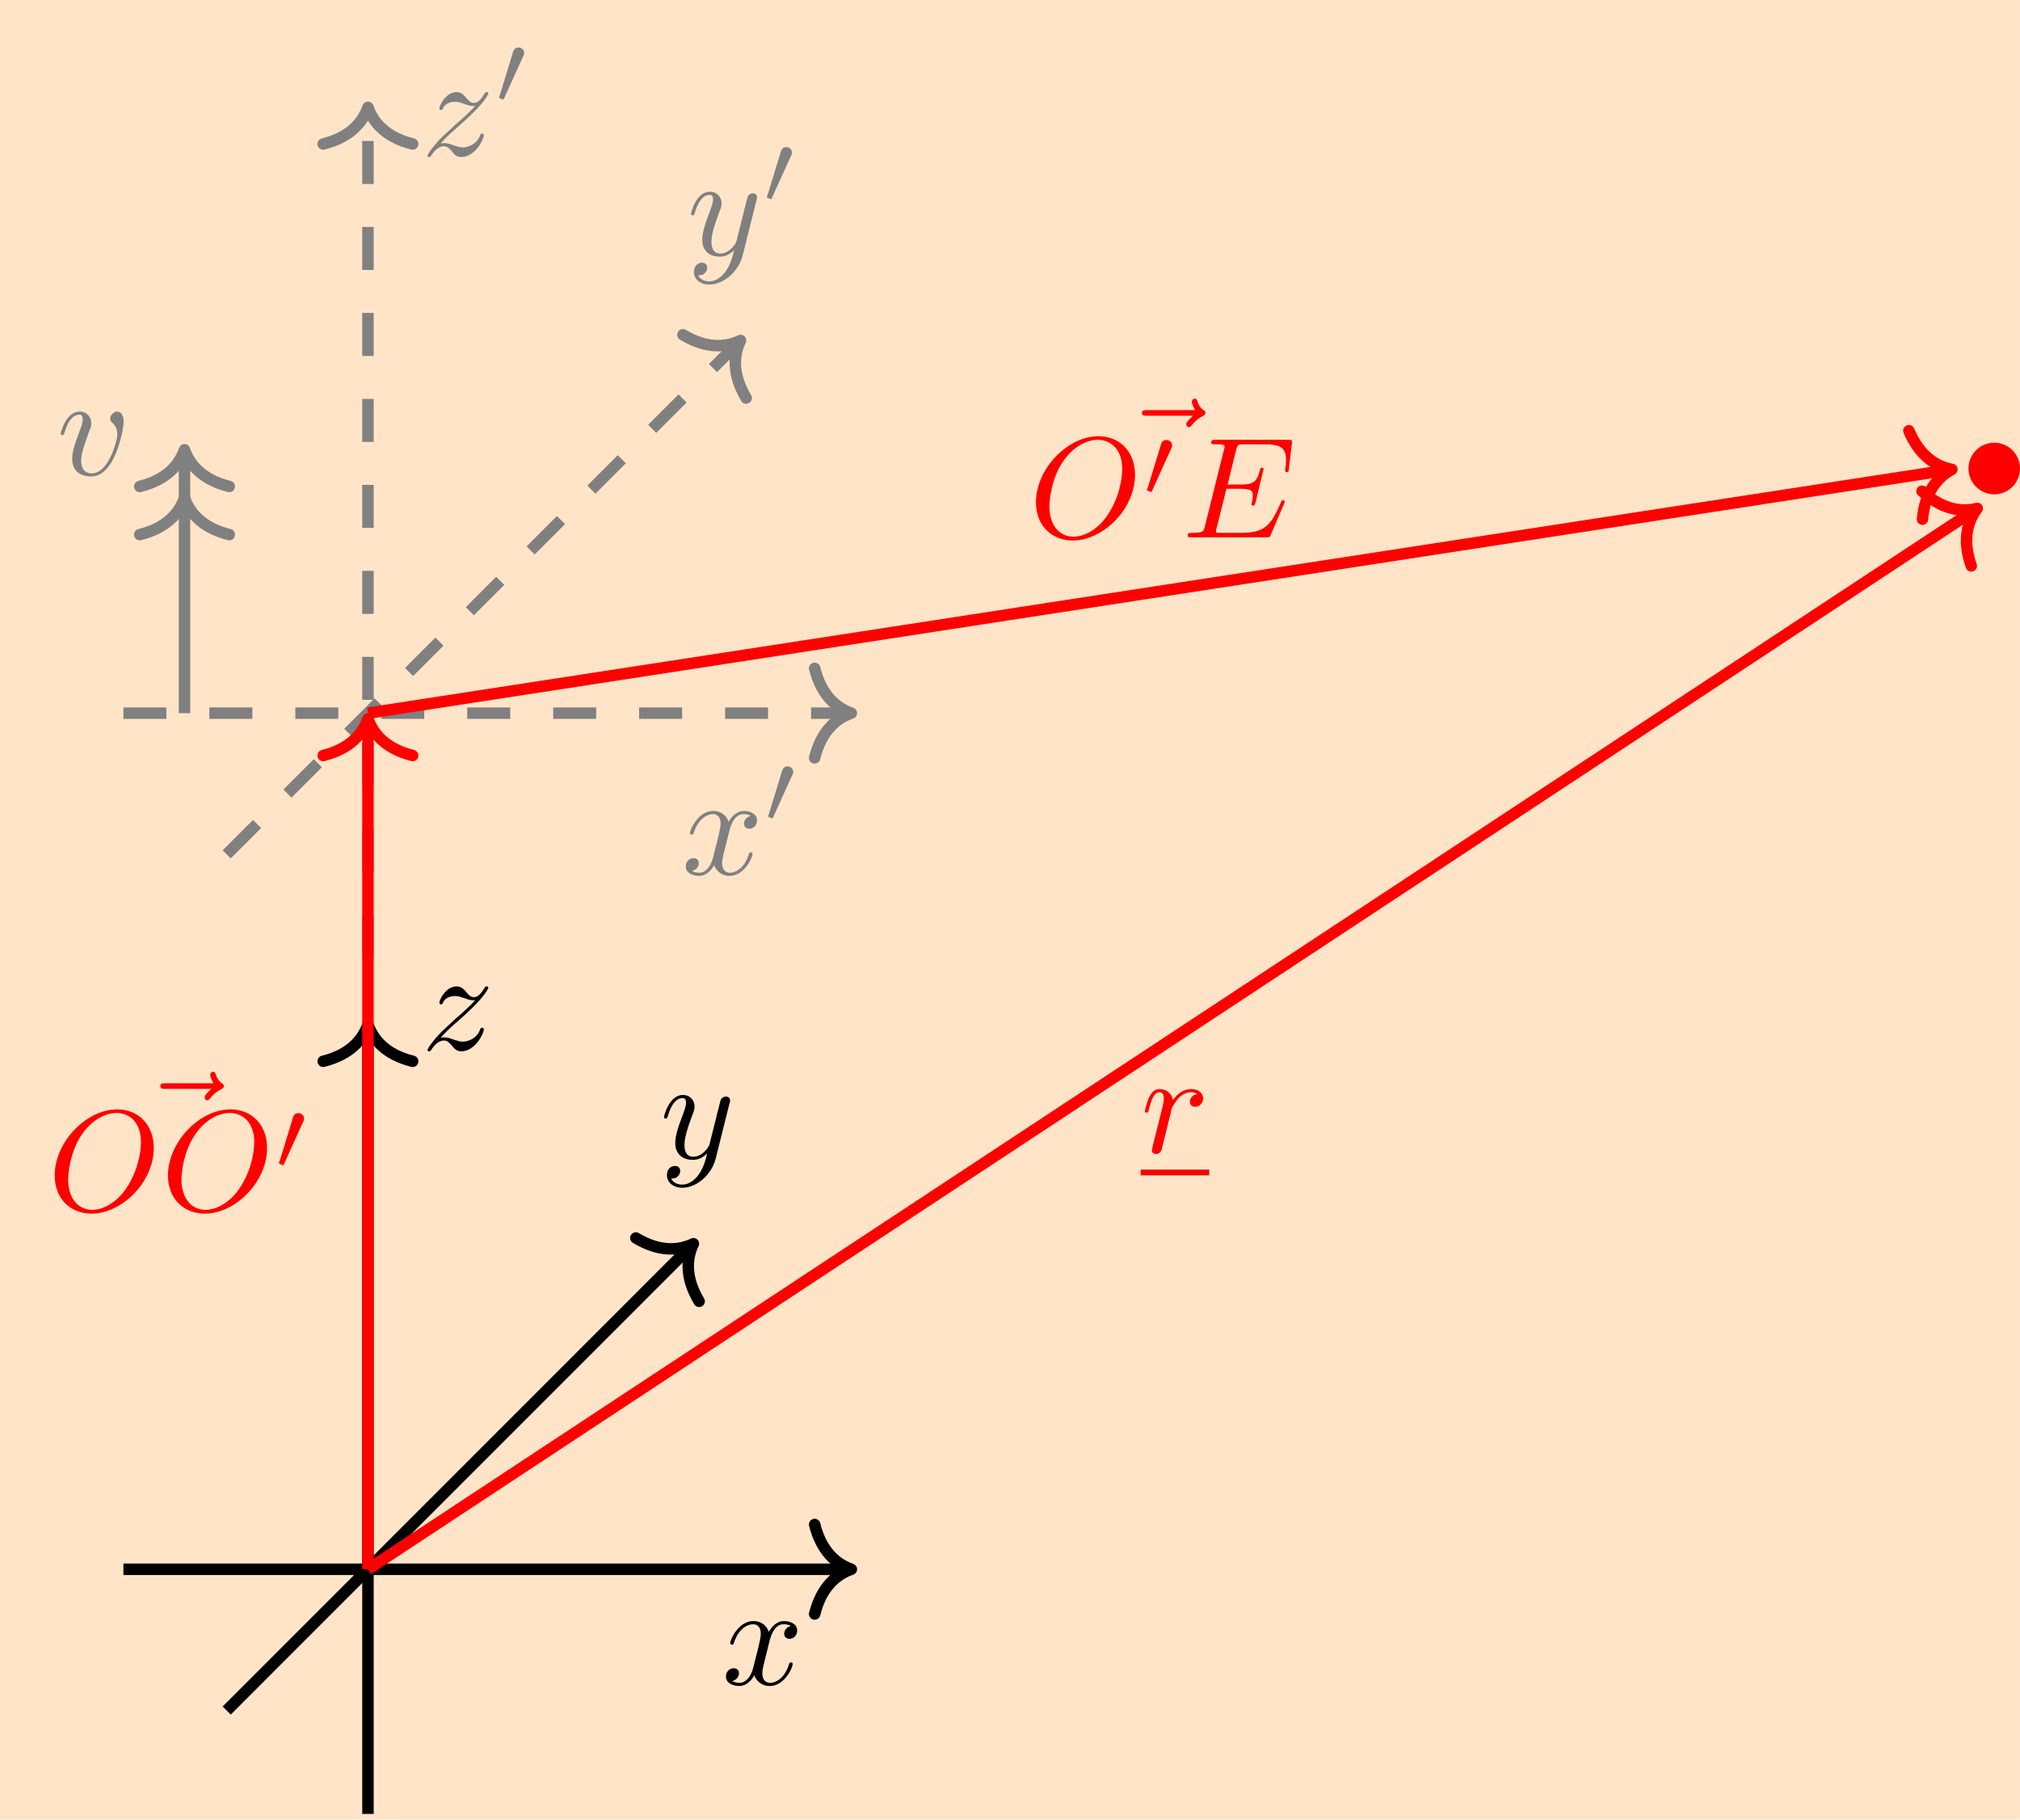
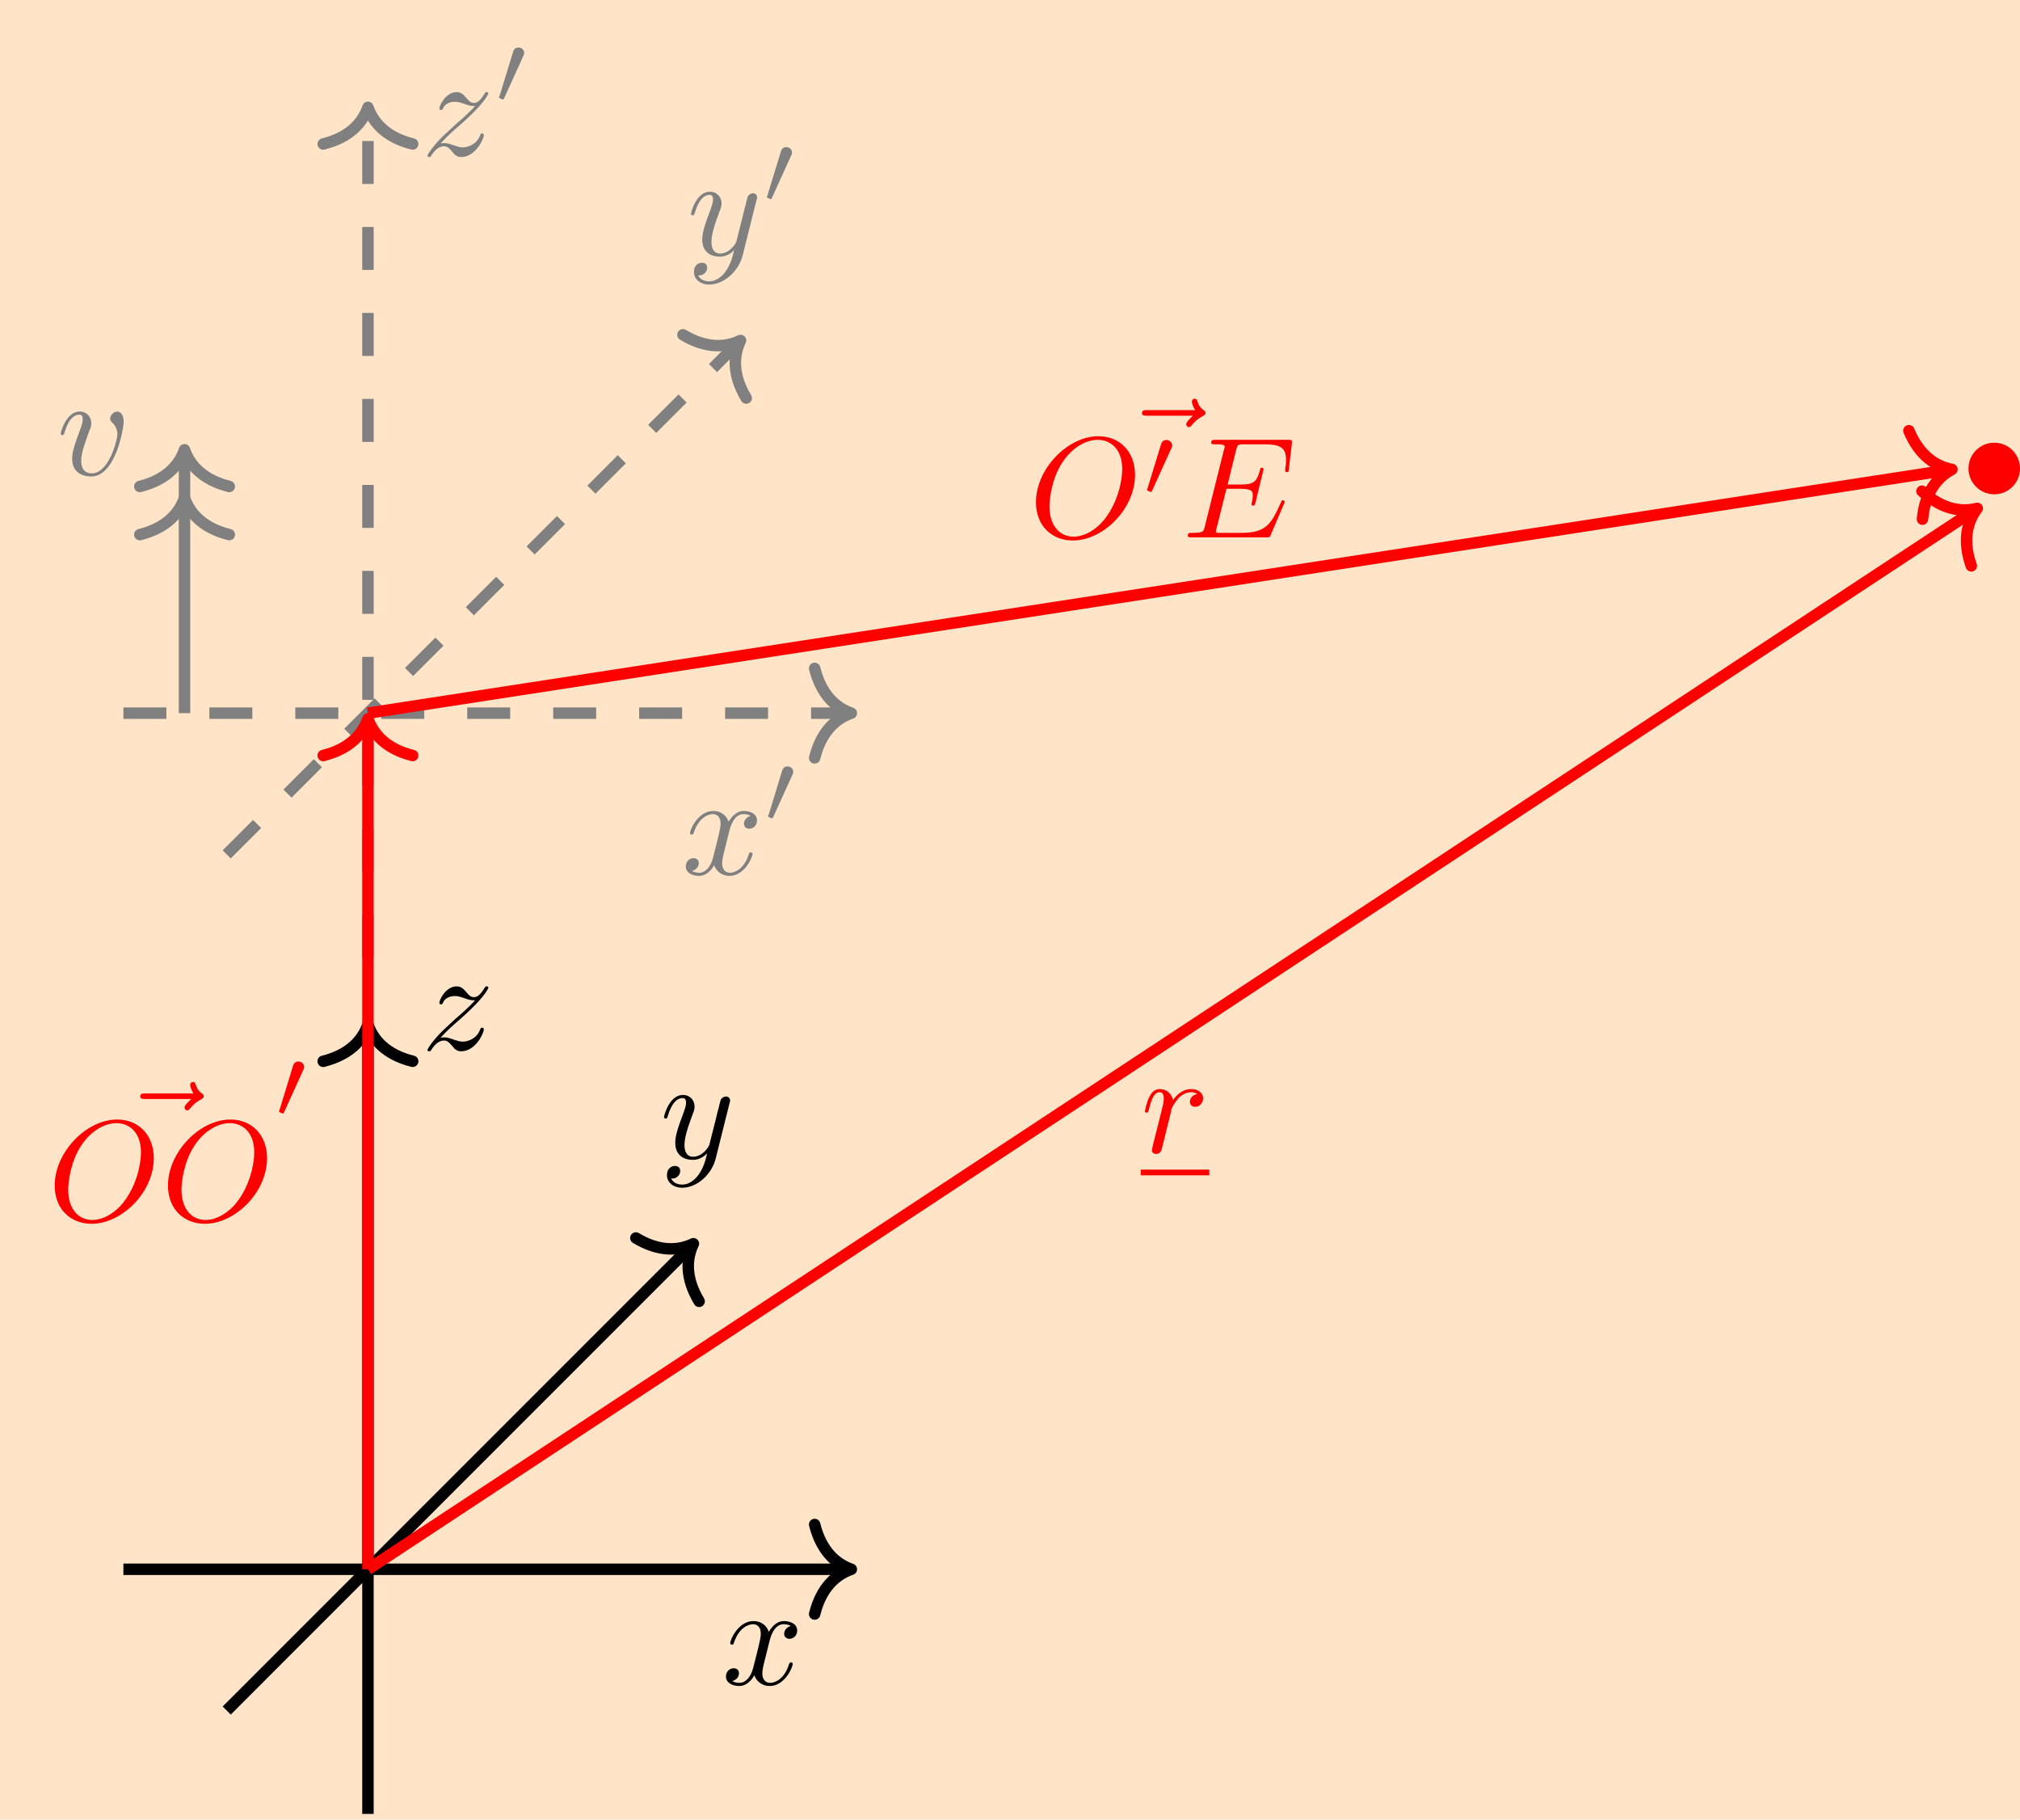
<svg xmlns="http://www.w3.org/2000/svg" xmlns:xlink="http://www.w3.org/1999/xlink" width="140.482pt" height="126.518pt" viewBox="0 0 140.482 126.518" version="1.1">
  <defs>
    <g>
      <symbol overflow="visible" id="glyph0-0">
        <path style="stroke:none;" d="" />
      </symbol>
      <symbol overflow="visible" id="glyph0-1">
        <path style="stroke:none;" d="M 3.328 -3.016 C 3.391 -3.266 3.625 -4.188 4.312 -4.188 C 4.359 -4.188 4.609 -4.188 4.812 -4.062 C 4.531 -4 4.344 -3.766 4.344 -3.516 C 4.344 -3.359 4.453 -3.172 4.719 -3.172 C 4.938 -3.172 5.25 -3.344 5.25 -3.75 C 5.25 -4.266 4.672 -4.406 4.328 -4.406 C 3.75 -4.406 3.406 -3.875 3.281 -3.656 C 3.031 -4.312 2.5 -4.406 2.203 -4.406 C 1.172 -4.406 0.594 -3.125 0.594 -2.875 C 0.594 -2.766 0.703 -2.766 0.719 -2.766 C 0.797 -2.766 0.828 -2.797 0.844 -2.875 C 1.188 -3.938 1.844 -4.188 2.188 -4.188 C 2.375 -4.188 2.719 -4.094 2.719 -3.516 C 2.719 -3.203 2.547 -2.547 2.188 -1.141 C 2.031 -0.531 1.672 -0.109 1.234 -0.109 C 1.172 -0.109 0.953 -0.109 0.734 -0.234 C 0.984 -0.297 1.203 -0.5 1.203 -0.781 C 1.203 -1.047 0.984 -1.125 0.844 -1.125 C 0.531 -1.125 0.297 -0.875 0.297 -0.547 C 0.297 -0.094 0.781 0.109 1.219 0.109 C 1.891 0.109 2.25 -0.594 2.266 -0.641 C 2.391 -0.281 2.75 0.109 3.344 0.109 C 4.375 0.109 4.938 -1.172 4.938 -1.422 C 4.938 -1.531 4.859 -1.531 4.828 -1.531 C 4.734 -1.531 4.719 -1.484 4.688 -1.422 C 4.359 -0.344 3.688 -0.109 3.375 -0.109 C 2.984 -0.109 2.828 -0.422 2.828 -0.766 C 2.828 -0.984 2.875 -1.203 2.984 -1.641 Z M 3.328 -3.016 " />
      </symbol>
      <symbol overflow="visible" id="glyph0-2">
        <path style="stroke:none;" d="M 1.328 -0.828 C 1.859 -1.406 2.156 -1.656 2.516 -1.969 C 2.516 -1.969 3.125 -2.5 3.484 -2.859 C 4.438 -3.781 4.656 -4.266 4.656 -4.312 C 4.656 -4.406 4.562 -4.406 4.547 -4.406 C 4.469 -4.406 4.453 -4.391 4.391 -4.297 C 4.094 -3.812 3.891 -3.656 3.656 -3.656 C 3.406 -3.656 3.297 -3.812 3.141 -3.984 C 2.953 -4.203 2.781 -4.406 2.453 -4.406 C 1.703 -4.406 1.25 -3.484 1.25 -3.266 C 1.25 -3.219 1.281 -3.156 1.359 -3.156 C 1.453 -3.156 1.469 -3.203 1.5 -3.266 C 1.688 -3.734 2.266 -3.734 2.344 -3.734 C 2.547 -3.734 2.734 -3.672 2.969 -3.594 C 3.375 -3.438 3.484 -3.438 3.734 -3.438 C 3.375 -3.016 2.547 -2.297 2.359 -2.141 L 1.453 -1.297 C 0.781 -0.625 0.422 -0.062 0.422 0.016 C 0.422 0.109 0.531 0.109 0.547 0.109 C 0.625 0.109 0.641 0.094 0.703 -0.016 C 0.938 -0.375 1.234 -0.641 1.562 -0.641 C 1.781 -0.641 1.891 -0.547 2.141 -0.266 C 2.297 -0.047 2.484 0.109 2.766 0.109 C 3.766 0.109 4.344 -1.156 4.344 -1.422 C 4.344 -1.469 4.297 -1.531 4.219 -1.531 C 4.125 -1.531 4.109 -1.469 4.078 -1.391 C 3.844 -0.75 3.203 -0.562 2.875 -0.562 C 2.688 -0.562 2.5 -0.625 2.297 -0.688 C 1.953 -0.812 1.797 -0.859 1.594 -0.859 C 1.578 -0.859 1.422 -0.859 1.328 -0.828 Z M 1.328 -0.828 " />
      </symbol>
      <symbol overflow="visible" id="glyph0-3">
        <path style="stroke:none;" d="M 4.844 -3.797 C 4.891 -3.938 4.891 -3.953 4.891 -4.031 C 4.891 -4.203 4.75 -4.297 4.594 -4.297 C 4.5 -4.297 4.344 -4.234 4.25 -4.094 C 4.234 -4.031 4.141 -3.734 4.109 -3.547 C 4.031 -3.297 3.969 -3.016 3.906 -2.75 L 3.453 -0.953 C 3.422 -0.812 2.984 -0.109 2.328 -0.109 C 1.828 -0.109 1.719 -0.547 1.719 -0.922 C 1.719 -1.375 1.891 -2 2.219 -2.875 C 2.375 -3.281 2.422 -3.391 2.422 -3.594 C 2.422 -4.031 2.109 -4.406 1.609 -4.406 C 0.656 -4.406 0.297 -2.953 0.297 -2.875 C 0.297 -2.766 0.391 -2.766 0.406 -2.766 C 0.516 -2.766 0.516 -2.797 0.562 -2.953 C 0.844 -3.891 1.234 -4.188 1.578 -4.188 C 1.656 -4.188 1.828 -4.188 1.828 -3.875 C 1.828 -3.625 1.719 -3.359 1.656 -3.172 C 1.25 -2.109 1.078 -1.547 1.078 -1.078 C 1.078 -0.188 1.703 0.109 2.297 0.109 C 2.688 0.109 3.016 -0.062 3.297 -0.344 C 3.172 0.172 3.047 0.672 2.656 1.203 C 2.391 1.531 2.016 1.828 1.562 1.828 C 1.422 1.828 0.969 1.797 0.797 1.406 C 0.953 1.406 1.094 1.406 1.219 1.281 C 1.328 1.203 1.422 1.062 1.422 0.875 C 1.422 0.562 1.156 0.531 1.062 0.531 C 0.828 0.531 0.5 0.688 0.5 1.172 C 0.5 1.672 0.938 2.047 1.562 2.047 C 2.578 2.047 3.609 1.141 3.891 0.016 Z M 4.844 -3.797 " />
      </symbol>
      <symbol overflow="visible" id="glyph0-4">
        <path style="stroke:none;" d="M 4.672 -3.703 C 4.672 -4.25 4.406 -4.406 4.234 -4.406 C 3.984 -4.406 3.734 -4.141 3.734 -3.922 C 3.734 -3.797 3.781 -3.734 3.891 -3.625 C 4.109 -3.422 4.234 -3.172 4.234 -2.812 C 4.234 -2.391 3.625 -0.109 2.469 -0.109 C 1.953 -0.109 1.719 -0.453 1.719 -0.984 C 1.719 -1.531 2 -2.266 2.297 -3.094 C 2.375 -3.266 2.422 -3.406 2.422 -3.594 C 2.422 -4.031 2.109 -4.406 1.609 -4.406 C 0.672 -4.406 0.297 -2.953 0.297 -2.875 C 0.297 -2.766 0.391 -2.766 0.406 -2.766 C 0.516 -2.766 0.516 -2.797 0.562 -2.953 C 0.859 -3.953 1.281 -4.188 1.578 -4.188 C 1.656 -4.188 1.828 -4.188 1.828 -3.875 C 1.828 -3.625 1.719 -3.344 1.656 -3.172 C 1.219 -2.016 1.094 -1.562 1.094 -1.125 C 1.094 -0.047 1.969 0.109 2.422 0.109 C 4.094 0.109 4.672 -3.188 4.672 -3.703 Z M 4.672 -3.703 " />
      </symbol>
      <symbol overflow="visible" id="glyph0-5">
        <path style="stroke:none;" d="M 0.875 -0.594 C 0.844 -0.438 0.781 -0.203 0.781 -0.156 C 0.781 0.016 0.922 0.109 1.078 0.109 C 1.203 0.109 1.375 0.031 1.453 -0.172 C 1.469 -0.203 1.797 -1.562 1.844 -1.75 C 1.922 -2.078 2.109 -2.766 2.156 -3.047 C 2.203 -3.172 2.484 -3.641 2.719 -3.859 C 2.797 -3.922 3.094 -4.188 3.516 -4.188 C 3.781 -4.188 3.922 -4.062 3.938 -4.062 C 3.641 -4.016 3.422 -3.781 3.422 -3.516 C 3.422 -3.359 3.531 -3.172 3.797 -3.172 C 4.062 -3.172 4.344 -3.406 4.344 -3.766 C 4.344 -4.109 4.031 -4.406 3.516 -4.406 C 2.875 -4.406 2.438 -3.922 2.25 -3.641 C 2.156 -4.094 1.797 -4.406 1.328 -4.406 C 0.875 -4.406 0.688 -4.016 0.594 -3.844 C 0.422 -3.5 0.297 -2.906 0.297 -2.875 C 0.297 -2.766 0.391 -2.766 0.406 -2.766 C 0.516 -2.766 0.516 -2.781 0.578 -3 C 0.75 -3.703 0.953 -4.188 1.312 -4.188 C 1.469 -4.188 1.609 -4.109 1.609 -3.734 C 1.609 -3.516 1.578 -3.406 1.453 -2.891 Z M 0.875 -0.594 " />
      </symbol>
      <symbol overflow="visible" id="glyph0-6">
        <path style="stroke:none;" d="M 5.359 -5.938 C 5.219 -5.797 4.891 -5.516 4.891 -5.344 C 4.891 -5.25 4.984 -5.141 5.078 -5.141 C 5.172 -5.141 5.219 -5.219 5.281 -5.281 C 5.391 -5.422 5.625 -5.703 6.062 -5.922 C 6.125 -5.969 6.234 -6.016 6.234 -6.125 C 6.234 -6.234 6.156 -6.281 6.094 -6.328 C 5.875 -6.484 5.766 -6.656 5.688 -6.891 C 5.656 -6.984 5.625 -7.125 5.484 -7.125 C 5.344 -7.125 5.281 -6.984 5.281 -6.906 C 5.281 -6.859 5.359 -6.547 5.516 -6.328 L 2.156 -6.328 C 2 -6.328 1.812 -6.328 1.812 -6.125 C 1.812 -5.938 2 -5.938 2.156 -5.938 Z M 5.359 -5.938 " />
      </symbol>
      <symbol overflow="visible" id="glyph0-7">
        <path style="stroke:none;" d="M 7.375 -4.344 C 7.375 -5.953 6.312 -7.031 4.828 -7.031 C 2.688 -7.031 0.484 -4.766 0.484 -2.438 C 0.484 -0.781 1.609 0.219 3.047 0.219 C 5.156 0.219 7.375 -1.969 7.375 -4.344 Z M 3.094 -0.047 C 2.109 -0.047 1.422 -0.844 1.422 -2.156 C 1.422 -2.609 1.562 -4.062 2.328 -5.219 C 3.016 -6.266 3.984 -6.781 4.781 -6.781 C 5.594 -6.781 6.484 -6.219 6.484 -4.734 C 6.484 -4.016 6.219 -2.469 5.234 -1.234 C 4.75 -0.625 3.938 -0.047 3.094 -0.047 Z M 3.094 -0.047 " />
      </symbol>
      <symbol overflow="visible" id="glyph0-8">
        <path style="stroke:none;" d="M 7.062 -2.328 C 7.078 -2.375 7.109 -2.438 7.109 -2.469 C 7.109 -2.469 7.109 -2.578 6.984 -2.578 C 6.891 -2.578 6.875 -2.516 6.859 -2.453 C 6.203 -0.984 5.844 -0.312 4.141 -0.312 L 2.688 -0.312 C 2.547 -0.312 2.516 -0.312 2.469 -0.312 C 2.359 -0.328 2.328 -0.344 2.328 -0.422 C 2.328 -0.453 2.328 -0.469 2.375 -0.641 L 3.062 -3.375 L 4.047 -3.375 C 4.891 -3.375 4.891 -3.156 4.891 -2.906 C 4.891 -2.844 4.891 -2.719 4.828 -2.422 C 4.812 -2.375 4.797 -2.344 4.797 -2.312 C 4.797 -2.266 4.828 -2.203 4.922 -2.203 C 5 -2.203 5.031 -2.25 5.078 -2.406 L 5.641 -4.734 C 5.641 -4.797 5.594 -4.844 5.516 -4.844 C 5.438 -4.844 5.406 -4.781 5.391 -4.672 C 5.172 -3.906 5 -3.672 4.078 -3.672 L 3.141 -3.672 L 3.734 -6.078 C 3.828 -6.438 3.844 -6.469 4.281 -6.469 L 5.688 -6.469 C 6.891 -6.469 7.203 -6.188 7.203 -5.359 C 7.203 -5.125 7.203 -5.109 7.156 -4.828 C 7.156 -4.781 7.141 -4.703 7.141 -4.656 C 7.141 -4.609 7.172 -4.531 7.266 -4.531 C 7.375 -4.531 7.391 -4.594 7.406 -4.781 L 7.609 -6.516 C 7.641 -6.781 7.594 -6.781 7.344 -6.781 L 2.297 -6.781 C 2.109 -6.781 2 -6.781 2 -6.578 C 2 -6.469 2.094 -6.469 2.281 -6.469 C 2.656 -6.469 2.938 -6.469 2.938 -6.297 C 2.938 -6.25 2.938 -6.234 2.875 -6.047 L 1.562 -0.781 C 1.469 -0.391 1.453 -0.312 0.656 -0.312 C 0.484 -0.312 0.375 -0.312 0.375 -0.125 C 0.375 0 0.469 0 0.656 0 L 5.828 0 C 6.062 0 6.078 -0.016 6.141 -0.172 Z M 7.062 -2.328 " />
      </symbol>
      <symbol overflow="visible" id="glyph1-0">
        <path style="stroke:none;" d="" />
      </symbol>
      <symbol overflow="visible" id="glyph1-1">
        <path style="stroke:none;" d="M 2.016 -3.297 C 2.078 -3.406 2.078 -3.469 2.078 -3.516 C 2.078 -3.734 1.891 -3.891 1.672 -3.891 C 1.406 -3.891 1.328 -3.672 1.297 -3.562 L 0.375 -0.547 C 0.359 -0.531 0.328 -0.453 0.328 -0.438 C 0.328 -0.359 0.547 -0.281 0.609 -0.281 C 0.656 -0.281 0.656 -0.297 0.703 -0.406 Z M 2.016 -3.297 " />
      </symbol>
    </g>
    <clipPath id="clip1">
      <path d="M 0 0 L 140.48 0 L 140.48 126.52 L 0 126.52 Z M 0 0 " />
    </clipPath>
    <clipPath id="clip2">
      <path d="M 25 71 L 26 71 L 26 126.52 L 25 126.52 Z M 25 71 " />
    </clipPath>
    <clipPath id="clip3">
      <path d="M 4 75 L 60 75 L 60 126.52 L 4 126.52 Z M 4 75 " />
    </clipPath>
    <clipPath id="clip4">
      <path d="M 136 30 L 140.48 30 L 140.48 35 L 136 35 Z M 136 30 " />
    </clipPath>
    <clipPath id="clip5">
      <path d="M 14 24 L 140.48 24 L 140.48 121 L 14 121 Z M 14 24 " />
    </clipPath>
    <clipPath id="clip6">
      <path d="M 14 21 L 140.48 21 L 140.48 61 L 14 61 Z M 14 21 " />
    </clipPath>
  </defs>
  <g id="surface1">
    <g clip-path="url(#clip1)" clip-rule="nonzero">
      <path style=" stroke:none;fill-rule:nonzero;fill:rgb(100%,89.412%,78.432%);fill-opacity:1;" d="M 0 126.52 L 140.48 126.52 L 140.48 0 L 0 0 Z M 0 126.52 " />
    </g>
    <path style="fill:none;stroke-width:0.797;stroke-linecap:butt;stroke-linejoin:miter;stroke:rgb(0%,0%,0%);stroke-opacity:1;stroke-miterlimit:10;" d="M 127.562 -0.001 L 177.789 -0.001 " transform="matrix(1,0,0,-1,-118.98,109.112)" />
    <path style="fill:none;stroke-width:0.797;stroke-linecap:round;stroke-linejoin:round;stroke:rgb(0%,0%,0%);stroke-opacity:1;stroke-miterlimit:10;" d="M -2.551 3.112 C -2.086 1.245 -1.047 0.362 0 -0.001 C -1.047 -0.365 -2.086 -1.243 -2.551 -3.111 " transform="matrix(1,0,0,-1,59.20689,109.112)" />
    <g style="fill:rgb(0%,0%,0%);fill-opacity:1;">
      <use xlink:href="#glyph0-1" x="50.19" y="117.12" />
    </g>
    <g clip-path="url(#clip2)" clip-rule="nonzero">
      <path style="fill:none;stroke-width:0.797;stroke-linecap:butt;stroke-linejoin:miter;stroke:rgb(0%,0%,0%);stroke-opacity:1;stroke-miterlimit:10;" d="M 144.57 -17.009 L 144.57 37.471 " transform="matrix(1,0,0,-1,-118.98,109.112)" />
    </g>
    <path style="fill:none;stroke-width:0.797;stroke-linecap:round;stroke-linejoin:round;stroke:rgb(0%,0%,0%);stroke-opacity:1;stroke-miterlimit:10;" d="M -2.55 3.112 C -2.086 1.245 -1.046 0.362 0 -0.001 C -1.046 -0.365 -2.086 -1.244 -2.55 -3.111 " transform="matrix(0,-1,-1,0,25.58844,71.24262)" />
    <g style="fill:rgb(0%,0%,0%);fill-opacity:1;">
      <use xlink:href="#glyph0-2" x="29.306" y="72.989" />
    </g>
    <g clip-path="url(#clip3)" clip-rule="nonzero">
      <path style="fill:none;stroke-width:0.797;stroke-linecap:butt;stroke-linejoin:miter;stroke:rgb(0%,0%,0%);stroke-opacity:1;stroke-miterlimit:10;" d="M 134.746 -9.822 L 166.921 22.354 " transform="matrix(1,0,0,-1,-118.98,109.112)" />
    </g>
    <path style="fill:none;stroke-width:0.797;stroke-linecap:round;stroke-linejoin:round;stroke:rgb(0%,0%,0%);stroke-opacity:1;stroke-miterlimit:10;" d="M -2.549 3.111 C -2.085 1.244 -1.046 0.365 -0.002 0.001 C -1.046 -0.364 -2.085 -1.242 -2.551 -3.112 " transform="matrix(0.7071,-0.7071,-0.7071,-0.7071,48.22457,86.47586)" />
    <g style="fill:rgb(0%,0%,0%);fill-opacity:1;">
      <use xlink:href="#glyph0-3" x="45.883" y="80.538" />
    </g>
    <path style="fill:none;stroke-width:0.797;stroke-linecap:butt;stroke-linejoin:miter;stroke:rgb(50%,50%,50%);stroke-opacity:1;stroke-dasharray:2.989,2.989;stroke-miterlimit:10;" d="M 127.562 59.526 L 177.789 59.526 " transform="matrix(1,0,0,-1,-118.98,109.112)" />
    <path style="fill:none;stroke-width:0.797;stroke-linecap:round;stroke-linejoin:round;stroke:rgb(50%,50%,50%);stroke-opacity:1;stroke-miterlimit:10;" d="M -2.551 3.111 C -2.086 1.244 -1.047 0.361 0 -0.002 C -1.047 -0.361 -2.086 -1.244 -2.551 -3.111 " transform="matrix(1,0,0,-1,59.20689,49.584)" />
    <g style="fill:rgb(50%,50%,50%);fill-opacity:1;">
      <use xlink:href="#glyph0-1" x="47.395" y="60.793" />
    </g>
    <g style="fill:rgb(50%,50%,50%);fill-opacity:1;">
      <use xlink:href="#glyph1-1" x="53.089" y="57.178" />
    </g>
    <path style="fill:none;stroke-width:0.797;stroke-linecap:butt;stroke-linejoin:miter;stroke:rgb(50%,50%,50%);stroke-opacity:1;stroke-dasharray:2.989,2.989;stroke-miterlimit:10;" d="M 144.57 42.518 L 144.57 101.253 " transform="matrix(1,0,0,-1,-118.98,109.112)" />
    <path style="fill:none;stroke-width:0.797;stroke-linecap:round;stroke-linejoin:round;stroke:rgb(50%,50%,50%);stroke-opacity:1;stroke-miterlimit:10;" d="M -2.549 3.112 C -2.085 1.245 -1.046 0.362 0.001 -0.001 C -1.046 -0.365 -2.085 -1.244 -2.549 -3.111 " transform="matrix(0,-1,-1,0,25.58844,7.46227)" />
    <g style="fill:rgb(50%,50%,50%);fill-opacity:1;">
      <use xlink:href="#glyph0-2" x="29.306" y="10.81" />
    </g>
    <g style="fill:rgb(50%,50%,50%);fill-opacity:1;">
      <use xlink:href="#glyph1-1" x="34.377" y="7.194" />
    </g>
    <path style="fill:none;stroke-width:0.797;stroke-linecap:butt;stroke-linejoin:miter;stroke:rgb(50%,50%,50%);stroke-opacity:1;stroke-dasharray:2.989,2.989;stroke-miterlimit:10;" d="M 134.746 49.706 L 170.199 85.155 " transform="matrix(1,0,0,-1,-118.98,109.112)" />
    <path style="fill:none;stroke-width:0.797;stroke-linecap:round;stroke-linejoin:round;stroke:rgb(50%,50%,50%);stroke-opacity:1;stroke-miterlimit:10;" d="M -2.55 3.111 C -2.086 1.243 -1.045 0.362 0.002 0 C -1.047 -0.364 -2.083 -1.245 -2.55 -3.11 " transform="matrix(0.7071,-0.7071,-0.7071,-0.7071,51.49876,23.67366)" />
    <g style="fill:rgb(50%,50%,50%);fill-opacity:1;">
      <use xlink:href="#glyph0-3" x="47.76" y="17.737" />
    </g>
    <g style="fill:rgb(50%,50%,50%);fill-opacity:1;">
      <use xlink:href="#glyph1-1" x="53.002" y="14.121" />
    </g>
    <path style="fill:none;stroke-width:0.797;stroke-linecap:butt;stroke-linejoin:miter;stroke:rgb(50%,50%,50%);stroke-opacity:1;stroke-miterlimit:10;" d="M 131.812 59.526 L 131.812 77.44 " transform="matrix(1,0,0,-1,-118.98,109.112)" />
    <path style="fill:none;stroke-width:0.797;stroke-linecap:round;stroke-linejoin:round;stroke:rgb(50%,50%,50%);stroke-opacity:1;stroke-miterlimit:10;" d="M -2.551 3.11 C -2.086 1.243 -1.047 0.364 -0 0.001 C -1.047 -0.362 -2.086 -1.245 -2.551 -3.112 " transform="matrix(0,-1,-1,0,12.83291,34.62096)" />
    <path style="fill:none;stroke-width:0.797;stroke-linecap:round;stroke-linejoin:round;stroke:rgb(50%,50%,50%);stroke-opacity:1;stroke-miterlimit:10;" d="M -2.551 3.11 C -2.086 1.243 -1.047 0.364 0 0.001 C -1.047 -0.362 -2.086 -1.245 -2.551 -3.112 " transform="matrix(0,-1,-1,0,12.83291,31.27348)" />
    <g style="fill:rgb(50%,50%,50%);fill-opacity:1;">
      <use xlink:href="#glyph0-4" x="3.926" y="33.021" />
    </g>
    <g clip-path="url(#clip4)" clip-rule="nonzero">
      <path style=" stroke:none;fill-rule:nonzero;fill:rgb(100%,0%,0%);fill-opacity:1;" d="M 140.484 32.574 C 140.484 31.586 139.684 30.781 138.691 30.781 C 137.703 30.781 136.898 31.586 136.898 32.574 C 136.898 33.566 137.703 34.371 138.691 34.371 C 139.684 34.371 140.484 33.566 140.484 32.574 Z M 140.484 32.574 " />
    </g>
    <g clip-path="url(#clip5)" clip-rule="nonzero">
      <path style="fill:none;stroke-width:0.797;stroke-linecap:butt;stroke-linejoin:miter;stroke:rgb(100%,0%,0%);stroke-opacity:1;stroke-miterlimit:10;" d="M 144.57 -0.001 L 256.156 73.546 " transform="matrix(1,0,0,-1,-118.98,109.112)" />
    </g>
    <path style="fill:none;stroke-width:0.797;stroke-linecap:round;stroke-linejoin:round;stroke:rgb(100%,0%,0%);stroke-opacity:1;stroke-miterlimit:10;" d="M -2.551 3.111 C -2.082 1.245 -1.046 0.361 -0.002 0 C -1.047 -0.364 -2.085 -1.243 -2.549 -3.112 " transform="matrix(0.83492,-0.55028,-0.55028,-0.83492,137.5097,35.34657)" />
    <g style="fill:rgb(100%,0%,0%);fill-opacity:1;">
      <use xlink:href="#glyph0-5" x="79.327" y="80.129" />
    </g>
    <path style="fill:none;stroke-width:0.398;stroke-linecap:butt;stroke-linejoin:miter;stroke:rgb(100%,0%,0%);stroke-opacity:1;stroke-miterlimit:10;" d="M 0.001 -0 L 4.771 -0 " transform="matrix(1,0,0,-1,79.327,81.523)" />
    <path style="fill:none;stroke-width:0.797;stroke-linecap:butt;stroke-linejoin:miter;stroke:rgb(100%,0%,0%);stroke-opacity:1;stroke-miterlimit:10;" d="M 144.57 -0.001 L 144.57 58.729 " transform="matrix(1,0,0,-1,-118.98,109.112)" />
    <path style="fill:none;stroke-width:0.797;stroke-linecap:round;stroke-linejoin:round;stroke:rgb(100%,0%,0%);stroke-opacity:1;stroke-miterlimit:10;" d="M -2.549 3.112 C -2.084 1.245 -1.045 0.362 -0.002 -0.001 C -1.045 -0.365 -2.084 -1.244 -2.549 -3.111 " transform="matrix(0,-1,-1,0,25.58844,49.9825)" />
    <g style="fill:rgb(100%,0%,0%);fill-opacity:1;">
-       <use xlink:href="#glyph0-6" x="9.337" y="81.648" />
+       <use xlink:href="#glyph0-6" x="7.94" y="82.354" />
    </g>
    <g style="fill:rgb(100%,0%,0%);fill-opacity:1;">
-       <use xlink:href="#glyph0-7" x="3.32" y="84.166" />
+       <use xlink:href="#glyph0-7" x="3.32" y="84.872" />
    </g>
    <g style="fill:rgb(100%,0%,0%);fill-opacity:1;">
-       <use xlink:href="#glyph0-7" x="11.198" y="84.166" />
+       <use xlink:href="#glyph0-7" x="11.198" y="84.872" />
    </g>
    <g style="fill:rgb(100%,0%,0%);fill-opacity:1;">
-       <use xlink:href="#glyph1-1" x="19.072" y="81.288" />
+       <use xlink:href="#glyph1-1" x="19.073" y="77.699" />
    </g>
    <g clip-path="url(#clip6)" clip-rule="nonzero">
      <path style="fill:none;stroke-width:0.797;stroke-linecap:butt;stroke-linejoin:miter;stroke:rgb(100%,0%,0%);stroke-opacity:1;stroke-miterlimit:10;" d="M 144.57 59.526 L 254.335 76.413 " transform="matrix(1,0,0,-1,-118.98,109.112)" />
    </g>
    <path style="fill:none;stroke-width:0.797;stroke-linecap:round;stroke-linejoin:round;stroke:rgb(100%,0%,0%);stroke-opacity:1;stroke-miterlimit:10;" d="M -2.55 3.112 C -2.082 1.245 -1.044 0.362 -0.001 0 C -1.046 -0.365 -2.086 -1.244 -2.551 -3.109 " transform="matrix(0.98833,-0.15202,-0.15202,-0.98833,135.7474,32.63675)" />
    <g style="fill:rgb(100%,0%,0%);fill-opacity:1;">
      <use xlink:href="#glyph0-6" x="77.605" y="34.844" />
    </g>
    <g style="fill:rgb(100%,0%,0%);fill-opacity:1;">
      <use xlink:href="#glyph0-7" x="71.562" y="37.362" />
    </g>
    <g style="fill:rgb(100%,0%,0%);fill-opacity:1;">
      <use xlink:href="#glyph1-1" x="79.438" y="34.484" />
    </g>
    <g style="fill:rgb(100%,0%,0%);fill-opacity:1;">
      <use xlink:href="#glyph0-8" x="82.234" y="37.362" />
    </g>
  </g>
</svg>
